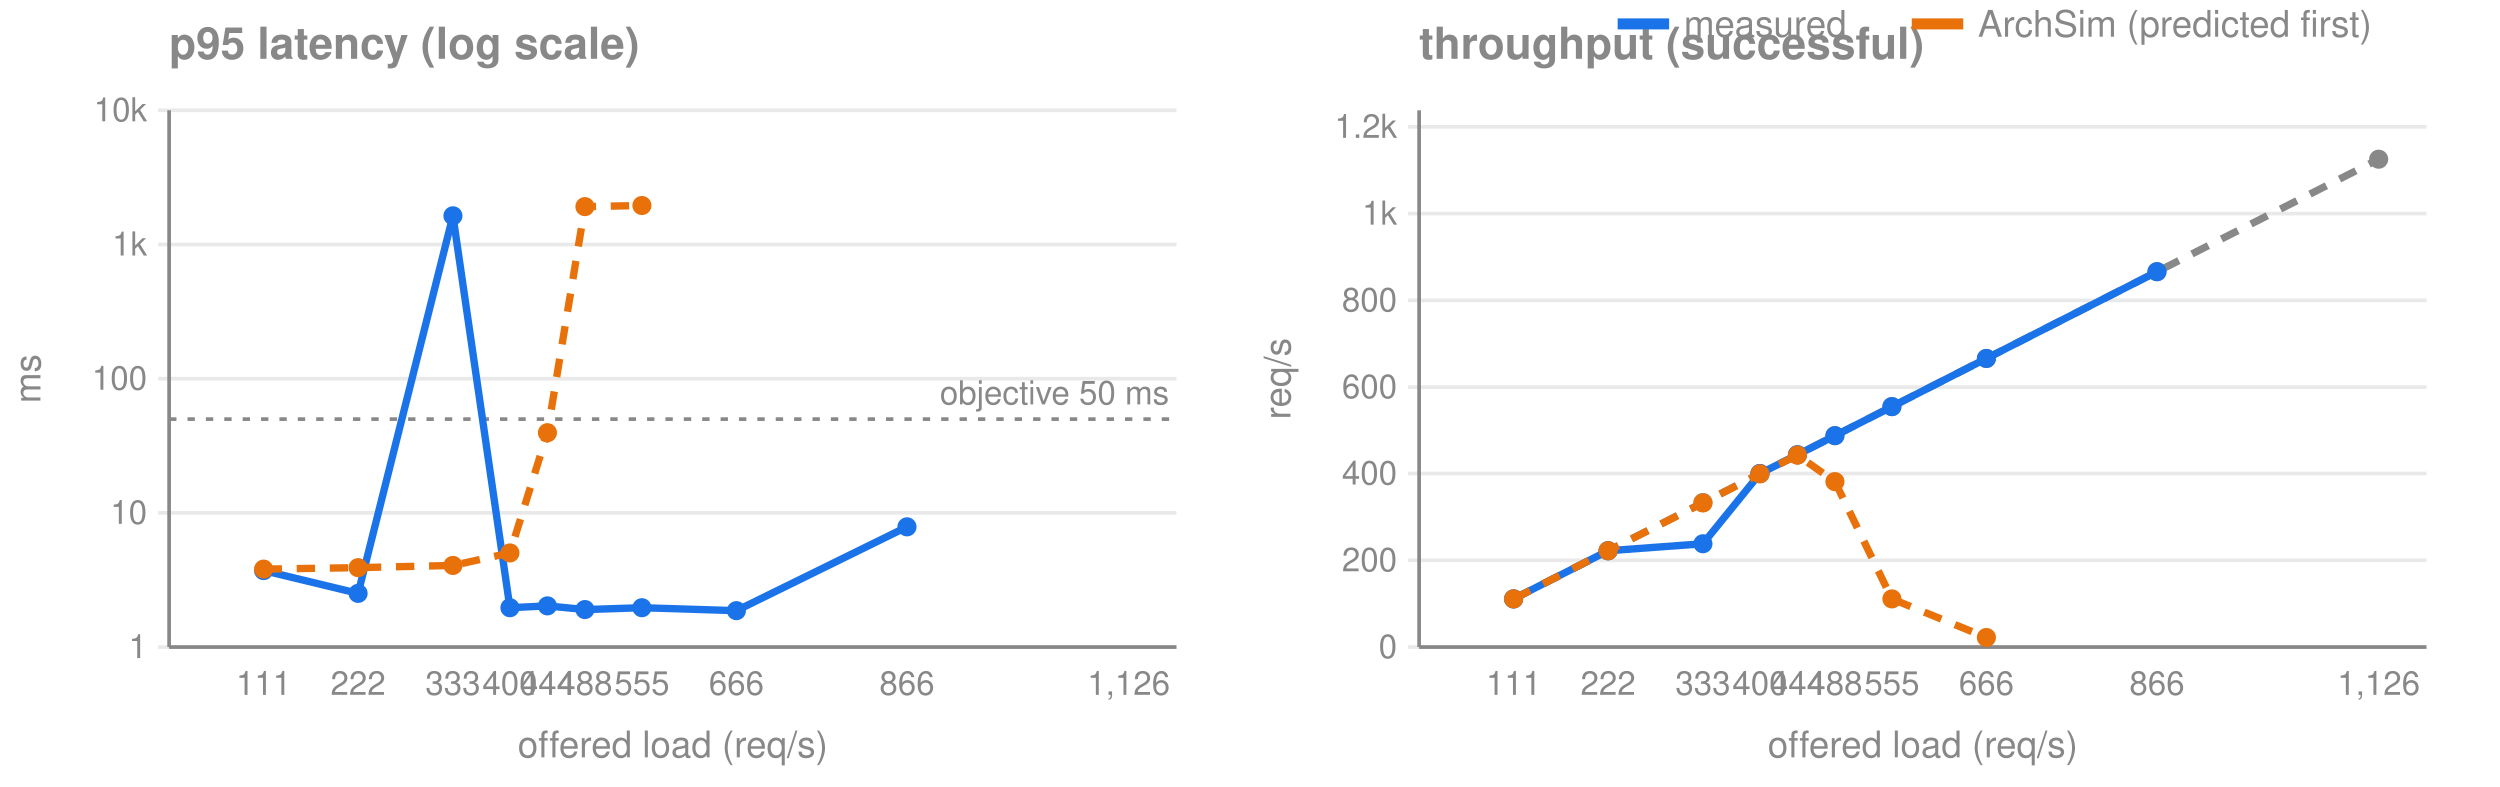
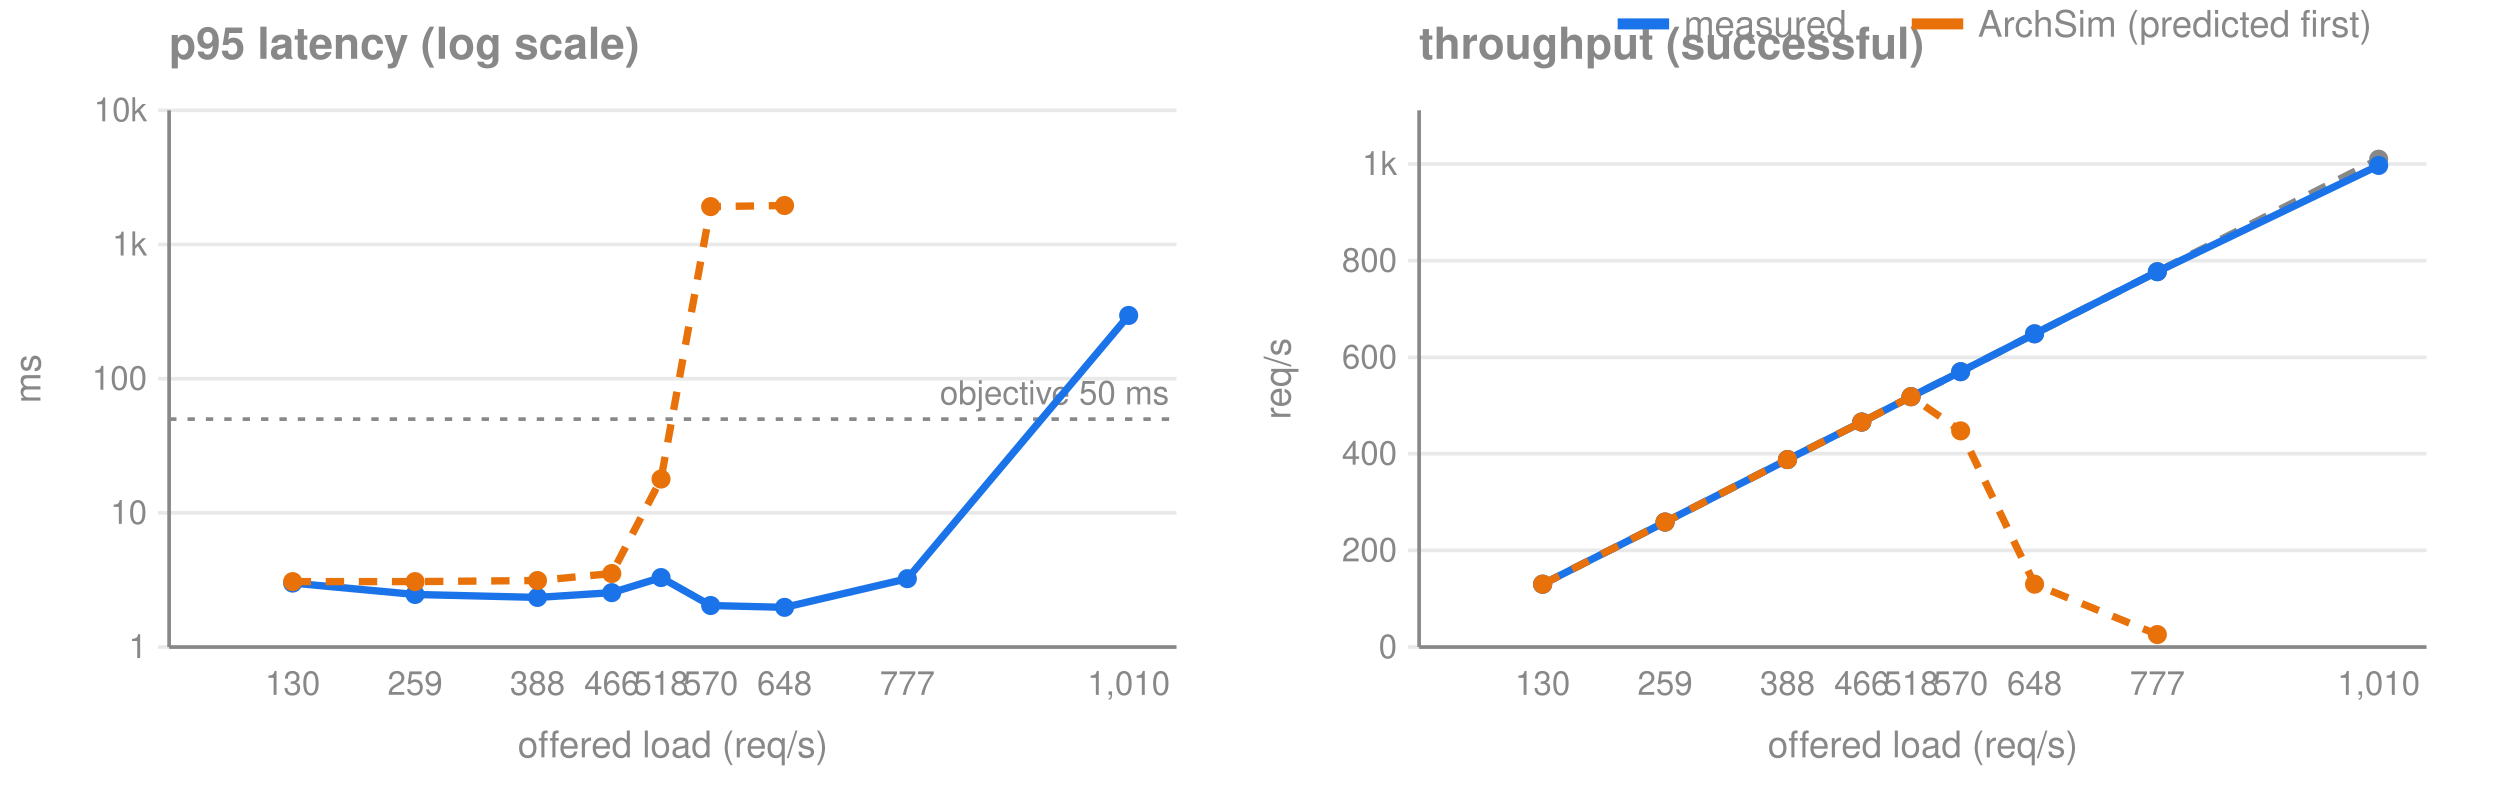
<svg xmlns="http://www.w3.org/2000/svg" viewBox="0 0 680 214" width="680" height="214" font-family="-apple-system, Segoe UI, Helvetica, Arial, sans-serif">
  <text x="46.0" y="16" font-size="12" font-weight="600" fill="#888888">p95 latency (log scale)</text>
  <line x1="46.0" y1="176.0" x2="320.0" y2="176.0" stroke="#888888" stroke-width="1" />
  <line x1="46.0" y1="30.0" x2="46.0" y2="176.0" stroke="#888888" stroke-width="1" />
  <line x1="43.0" y1="176.0" x2="320.0" y2="176.0" stroke="#888888" stroke-opacity="0.18" />
  <text x="40.0" y="179.0" font-size="9" text-anchor="end" fill="#888888">1</text>
  <line x1="43.0" y1="139.5" x2="320.0" y2="139.5" stroke="#888888" stroke-opacity="0.18" />
  <text x="40.0" y="142.5" font-size="9" text-anchor="end" fill="#888888">10</text>
  <line x1="43.0" y1="103.0" x2="320.0" y2="103.0" stroke="#888888" stroke-opacity="0.18" />
  <text x="40.0" y="106.0" font-size="9" text-anchor="end" fill="#888888">100</text>
  <line x1="43.0" y1="66.5" x2="320.0" y2="66.5" stroke="#888888" stroke-opacity="0.18" />
  <text x="40.0" y="69.5" font-size="9" text-anchor="end" fill="#888888">1k</text>
  <line x1="43.0" y1="30.0" x2="320.0" y2="30.0" stroke="#888888" stroke-opacity="0.18" />
  <text x="40.0" y="33.0" font-size="9" text-anchor="end" fill="#888888">10k</text>
-   <text x="71.7" y="189.0" font-size="9" text-anchor="middle" fill="#888888">111</text>
-   <text x="97.4" y="189.0" font-size="9" text-anchor="middle" fill="#888888">222</text>
-   <text x="123.2" y="189.0" font-size="9" text-anchor="middle" fill="#888888">333</text>
-   <text x="138.7" y="189.0" font-size="9" text-anchor="middle" fill="#888888">400</text>
-   <text x="148.9" y="189.0" font-size="9" text-anchor="middle" fill="#888888">444</text>
-   <text x="159.1" y="189.0" font-size="9" text-anchor="middle" fill="#888888">488</text>
-   <text x="174.6" y="189.0" font-size="9" text-anchor="middle" fill="#888888">555</text>
-   <text x="200.3" y="189.0" font-size="9" text-anchor="middle" fill="#888888">666</text>
-   <text x="246.7" y="189.0" font-size="9" text-anchor="middle" fill="#888888">866</text>
-   <text x="307.0" y="189.0" font-size="9" text-anchor="middle" fill="#888888">1,126</text>
+   <text x="79.6" y="189.0" font-size="9" text-anchor="middle" fill="#888888">130</text>
+   <text x="112.9" y="189.0" font-size="9" text-anchor="middle" fill="#888888">259</text>
+   <text x="146.2" y="189.0" font-size="9" text-anchor="middle" fill="#888888">388</text>
+   <text x="166.4" y="189.0" font-size="9" text-anchor="middle" fill="#888888">466</text>
+   <text x="179.8" y="189.0" font-size="9" text-anchor="middle" fill="#888888">518</text>
+   <text x="193.3" y="189.0" font-size="9" text-anchor="middle" fill="#888888">570</text>
+   <text x="213.4" y="189.0" font-size="9" text-anchor="middle" fill="#888888">648</text>
+   <text x="246.8" y="189.0" font-size="9" text-anchor="middle" fill="#888888">777</text>
+   <text x="307.0" y="189.0" font-size="9" text-anchor="middle" fill="#888888">1,010</text>
  <text x="183.0" y="206.0" font-size="10" text-anchor="middle" fill="#888888">offered load (req/s)</text>
  <text x="11" y="103.0" font-size="10" text-anchor="middle" fill="#888888" transform="rotate(-90 11 103.0)">ms</text>
  <line x1="46.0" y1="114.0" x2="320.0" y2="114.0" stroke="#888888" stroke-dasharray="2 3" />
  <text x="318.0" y="110.0" font-size="9" text-anchor="end" fill="#888888">objective 50 ms</text>
-   <polyline points="71.7,155.2 97.4,161.4 123.2,58.7 138.7,165.3 148.9,164.8 159.1,165.8 174.6,165.3 200.3,166.1 246.7,143.3" fill="none" stroke="#1a73e8" stroke-width="2" />
-   <circle cx="71.7" cy="155.2" r="2.6" fill="#1a73e8" />
-   <circle cx="97.4" cy="161.4" r="2.6" fill="#1a73e8" />
-   <circle cx="123.2" cy="58.7" r="2.6" fill="#1a73e8" />
-   <circle cx="138.7" cy="165.3" r="2.6" fill="#1a73e8" />
-   <circle cx="148.9" cy="164.8" r="2.6" fill="#1a73e8" />
-   <circle cx="159.1" cy="165.8" r="2.6" fill="#1a73e8" />
-   <circle cx="174.6" cy="165.3" r="2.6" fill="#1a73e8" />
-   <circle cx="200.3" cy="166.1" r="2.6" fill="#1a73e8" />
-   <circle cx="246.7" cy="143.3" r="2.6" fill="#1a73e8" />
-   <polyline points="71.7,154.8 97.4,154.4 123.2,153.8 138.7,150.4 148.9,117.7 159.1,56.2 174.6,55.9" fill="none" stroke="#e8710a" stroke-width="2" stroke-dasharray="5 4" />
-   <circle cx="71.7" cy="154.8" r="2.6" fill="#e8710a" />
-   <circle cx="97.4" cy="154.4" r="2.6" fill="#e8710a" />
-   <circle cx="123.2" cy="153.8" r="2.6" fill="#e8710a" />
-   <circle cx="138.7" cy="150.4" r="2.6" fill="#e8710a" />
-   <circle cx="148.9" cy="117.7" r="2.6" fill="#e8710a" />
-   <circle cx="159.1" cy="56.2" r="2.6" fill="#e8710a" />
-   <circle cx="174.6" cy="55.9" r="2.6" fill="#e8710a" />
+   <polyline points="79.6,158.6 112.9,161.7 146.2,162.5 166.4,161.2 179.8,157.1 193.3,164.7 213.4,165.2 246.8,157.4 307.0,85.8" fill="none" stroke="#1a73e8" stroke-width="2" />
+   <circle cx="79.6" cy="158.6" r="2.6" fill="#1a73e8" />
+   <circle cx="112.9" cy="161.7" r="2.6" fill="#1a73e8" />
+   <circle cx="146.2" cy="162.5" r="2.6" fill="#1a73e8" />
+   <circle cx="166.4" cy="161.2" r="2.6" fill="#1a73e8" />
+   <circle cx="179.8" cy="157.1" r="2.6" fill="#1a73e8" />
+   <circle cx="193.3" cy="164.7" r="2.6" fill="#1a73e8" />
+   <circle cx="213.4" cy="165.2" r="2.6" fill="#1a73e8" />
+   <circle cx="246.8" cy="157.4" r="2.6" fill="#1a73e8" />
+   <circle cx="307.0" cy="85.8" r="2.6" fill="#1a73e8" />
+   <polyline points="79.6,158.2 112.9,158.2 146.2,157.9 166.4,156.0 179.8,130.3 193.3,56.2 213.4,55.9" fill="none" stroke="#e8710a" stroke-width="2" stroke-dasharray="5 4" />
+   <circle cx="79.6" cy="158.2" r="2.6" fill="#e8710a" />
+   <circle cx="112.9" cy="158.2" r="2.6" fill="#e8710a" />
+   <circle cx="146.2" cy="157.9" r="2.6" fill="#e8710a" />
+   <circle cx="166.4" cy="156.0" r="2.6" fill="#e8710a" />
+   <circle cx="179.8" cy="130.3" r="2.6" fill="#e8710a" />
+   <circle cx="193.3" cy="56.2" r="2.6" fill="#e8710a" />
+   <circle cx="213.4" cy="55.9" r="2.6" fill="#e8710a" />
  <text x="386.0" y="16" font-size="12" font-weight="600" fill="#888888">throughput (successful)</text>
  <line x1="386.0" y1="176.0" x2="660.0" y2="176.0" stroke="#888888" stroke-width="1" />
  <line x1="386.0" y1="30.0" x2="386.0" y2="176.0" stroke="#888888" stroke-width="1" />
  <line x1="383.0" y1="176.0" x2="660.0" y2="176.0" stroke="#888888" stroke-opacity="0.18" />
  <text x="380.0" y="179.0" font-size="9" text-anchor="end" fill="#888888">0</text>
-   <line x1="383.0" y1="152.4" x2="660.0" y2="152.4" stroke="#888888" stroke-opacity="0.18" />
-   <text x="380.0" y="155.4" font-size="9" text-anchor="end" fill="#888888">200</text>
-   <line x1="383.0" y1="128.8" x2="660.0" y2="128.8" stroke="#888888" stroke-opacity="0.18" />
-   <text x="380.0" y="131.8" font-size="9" text-anchor="end" fill="#888888">400</text>
-   <line x1="383.0" y1="105.3" x2="660.0" y2="105.3" stroke="#888888" stroke-opacity="0.18" />
-   <text x="380.0" y="108.3" font-size="9" text-anchor="end" fill="#888888">600</text>
-   <line x1="383.0" y1="81.7" x2="660.0" y2="81.7" stroke="#888888" stroke-opacity="0.18" />
-   <text x="380.0" y="84.7" font-size="9" text-anchor="end" fill="#888888">800</text>
-   <line x1="383.0" y1="58.1" x2="660.0" y2="58.1" stroke="#888888" stroke-opacity="0.18" />
-   <text x="380.0" y="61.1" font-size="9" text-anchor="end" fill="#888888">1k</text>
-   <line x1="383.0" y1="34.5" x2="660.0" y2="34.5" stroke="#888888" stroke-opacity="0.18" />
-   <text x="380.0" y="37.5" font-size="9" text-anchor="end" fill="#888888">1.2k</text>
-   <text x="411.7" y="189.0" font-size="9" text-anchor="middle" fill="#888888">111</text>
-   <text x="437.4" y="189.0" font-size="9" text-anchor="middle" fill="#888888">222</text>
-   <text x="463.2" y="189.0" font-size="9" text-anchor="middle" fill="#888888">333</text>
-   <text x="478.7" y="189.0" font-size="9" text-anchor="middle" fill="#888888">400</text>
-   <text x="488.9" y="189.0" font-size="9" text-anchor="middle" fill="#888888">444</text>
-   <text x="499.1" y="189.0" font-size="9" text-anchor="middle" fill="#888888">488</text>
-   <text x="514.6" y="189.0" font-size="9" text-anchor="middle" fill="#888888">555</text>
-   <text x="540.3" y="189.0" font-size="9" text-anchor="middle" fill="#888888">666</text>
-   <text x="586.7" y="189.0" font-size="9" text-anchor="middle" fill="#888888">866</text>
-   <text x="647.0" y="189.0" font-size="9" text-anchor="middle" fill="#888888">1,126</text>
+   <line x1="383.0" y1="149.7" x2="660.0" y2="149.7" stroke="#888888" stroke-opacity="0.18" />
+   <text x="380.0" y="152.7" font-size="9" text-anchor="end" fill="#888888">200</text>
+   <line x1="383.0" y1="123.4" x2="660.0" y2="123.4" stroke="#888888" stroke-opacity="0.18" />
+   <text x="380.0" y="126.4" font-size="9" text-anchor="end" fill="#888888">400</text>
+   <line x1="383.0" y1="97.2" x2="660.0" y2="97.2" stroke="#888888" stroke-opacity="0.18" />
+   <text x="380.0" y="100.2" font-size="9" text-anchor="end" fill="#888888">600</text>
+   <line x1="383.0" y1="70.9" x2="660.0" y2="70.9" stroke="#888888" stroke-opacity="0.18" />
+   <text x="380.0" y="73.9" font-size="9" text-anchor="end" fill="#888888">800</text>
+   <line x1="383.0" y1="44.6" x2="660.0" y2="44.6" stroke="#888888" stroke-opacity="0.18" />
+   <text x="380.0" y="47.6" font-size="9" text-anchor="end" fill="#888888">1k</text>
+   <text x="419.6" y="189.0" font-size="9" text-anchor="middle" fill="#888888">130</text>
+   <text x="452.9" y="189.0" font-size="9" text-anchor="middle" fill="#888888">259</text>
+   <text x="486.2" y="189.0" font-size="9" text-anchor="middle" fill="#888888">388</text>
+   <text x="506.4" y="189.0" font-size="9" text-anchor="middle" fill="#888888">466</text>
+   <text x="519.8" y="189.0" font-size="9" text-anchor="middle" fill="#888888">518</text>
+   <text x="533.3" y="189.0" font-size="9" text-anchor="middle" fill="#888888">570</text>
+   <text x="553.4" y="189.0" font-size="9" text-anchor="middle" fill="#888888">648</text>
+   <text x="586.8" y="189.0" font-size="9" text-anchor="middle" fill="#888888">777</text>
+   <text x="647.0" y="189.0" font-size="9" text-anchor="middle" fill="#888888">1,010</text>
  <text x="523.0" y="206.0" font-size="10" text-anchor="middle" fill="#888888">offered load (req/s)</text>
  <text x="351" y="103.0" font-size="10" text-anchor="middle" fill="#888888" transform="rotate(-90 351 103.0)">req/s</text>
-   <polyline points="411.7,162.9 437.4,149.8 463.2,136.7 478.7,128.8 488.9,123.7 499.1,118.5 514.6,110.6 540.3,97.5 586.7,73.9 647.0,43.3" fill="none" stroke="#888888" stroke-width="2" stroke-dasharray="5 4" />
-   <circle cx="411.7" cy="162.9" r="2.6" fill="#888888" />
-   <circle cx="437.4" cy="149.8" r="2.6" fill="#888888" />
-   <circle cx="463.2" cy="136.7" r="2.6" fill="#888888" />
-   <circle cx="478.7" cy="128.8" r="2.6" fill="#888888" />
-   <circle cx="488.9" cy="123.7" r="2.6" fill="#888888" />
-   <circle cx="499.1" cy="118.5" r="2.6" fill="#888888" />
-   <circle cx="514.6" cy="110.6" r="2.6" fill="#888888" />
-   <circle cx="540.3" cy="97.5" r="2.6" fill="#888888" />
-   <circle cx="586.7" cy="73.9" r="2.6" fill="#888888" />
+   <polyline points="419.6,158.9 452.9,142.0 486.2,125.0 506.4,114.8 519.8,107.9 533.3,101.1 553.4,90.8 586.8,73.9 647.0,43.3" fill="none" stroke="#888888" stroke-width="2" stroke-dasharray="5 4" />
+   <circle cx="419.6" cy="158.9" r="2.6" fill="#888888" />
+   <circle cx="452.9" cy="142.0" r="2.6" fill="#888888" />
+   <circle cx="486.2" cy="125.0" r="2.6" fill="#888888" />
+   <circle cx="506.4" cy="114.8" r="2.6" fill="#888888" />
+   <circle cx="519.8" cy="107.9" r="2.6" fill="#888888" />
+   <circle cx="533.3" cy="101.1" r="2.6" fill="#888888" />
+   <circle cx="553.4" cy="90.8" r="2.6" fill="#888888" />
+   <circle cx="586.8" cy="73.9" r="2.6" fill="#888888" />
  <circle cx="647.0" cy="43.3" r="2.6" fill="#888888" />
-   <polyline points="411.7,162.9 437.4,149.8 463.2,147.9 478.7,128.8 488.9,123.7 499.1,118.5 514.6,110.6 540.3,97.5 586.7,73.9" fill="none" stroke="#1a73e8" stroke-width="2" />
-   <circle cx="411.7" cy="162.9" r="2.6" fill="#1a73e8" />
-   <circle cx="437.4" cy="149.8" r="2.6" fill="#1a73e8" />
-   <circle cx="463.2" cy="147.9" r="2.6" fill="#1a73e8" />
-   <circle cx="478.7" cy="128.8" r="2.6" fill="#1a73e8" />
-   <circle cx="488.9" cy="123.7" r="2.6" fill="#1a73e8" />
-   <circle cx="499.1" cy="118.5" r="2.6" fill="#1a73e8" />
-   <circle cx="514.6" cy="110.6" r="2.6" fill="#1a73e8" />
-   <circle cx="540.3" cy="97.5" r="2.6" fill="#1a73e8" />
-   <circle cx="586.7" cy="73.9" r="2.6" fill="#1a73e8" />
-   <polyline points="411.7,162.9 437.4,149.8 463.2,136.8 478.7,128.9 488.9,123.8 499.1,131.0 514.6,162.9 540.3,173.4" fill="none" stroke="#e8710a" stroke-width="2" stroke-dasharray="5 4" />
-   <circle cx="411.7" cy="162.9" r="2.6" fill="#e8710a" />
-   <circle cx="437.4" cy="149.8" r="2.6" fill="#e8710a" />
-   <circle cx="463.2" cy="136.8" r="2.6" fill="#e8710a" />
-   <circle cx="478.7" cy="128.9" r="2.6" fill="#e8710a" />
-   <circle cx="488.9" cy="123.8" r="2.6" fill="#e8710a" />
-   <circle cx="499.1" cy="131.0" r="2.6" fill="#e8710a" />
-   <circle cx="514.6" cy="162.9" r="2.6" fill="#e8710a" />
-   <circle cx="540.3" cy="173.4" r="2.6" fill="#e8710a" />
+   <polyline points="419.6,158.9 452.9,142.0 486.2,125.0 506.4,114.8 519.8,107.9 533.3,101.1 553.4,90.8 586.8,73.9 647.0,45.0" fill="none" stroke="#1a73e8" stroke-width="2" />
+   <circle cx="419.6" cy="158.9" r="2.6" fill="#1a73e8" />
+   <circle cx="452.9" cy="142.0" r="2.6" fill="#1a73e8" />
+   <circle cx="486.2" cy="125.0" r="2.6" fill="#1a73e8" />
+   <circle cx="506.4" cy="114.8" r="2.6" fill="#1a73e8" />
+   <circle cx="519.8" cy="107.9" r="2.6" fill="#1a73e8" />
+   <circle cx="533.3" cy="101.1" r="2.6" fill="#1a73e8" />
+   <circle cx="553.4" cy="90.8" r="2.6" fill="#1a73e8" />
+   <circle cx="586.8" cy="73.9" r="2.6" fill="#1a73e8" />
+   <circle cx="647.0" cy="45.0" r="2.6" fill="#1a73e8" />
+   <polyline points="419.6,158.9 452.9,142.0 486.2,125.0 506.4,114.8 519.8,107.9 533.3,117.2 553.4,158.9 586.8,172.6" fill="none" stroke="#e8710a" stroke-width="2" stroke-dasharray="5 4" />
+   <circle cx="419.6" cy="158.9" r="2.6" fill="#e8710a" />
+   <circle cx="452.9" cy="142.0" r="2.6" fill="#e8710a" />
+   <circle cx="486.2" cy="125.0" r="2.6" fill="#e8710a" />
+   <circle cx="506.4" cy="114.8" r="2.6" fill="#e8710a" />
+   <circle cx="519.8" cy="107.9" r="2.6" fill="#e8710a" />
+   <circle cx="533.3" cy="117.2" r="2.6" fill="#e8710a" />
+   <circle cx="553.4" cy="158.9" r="2.6" fill="#e8710a" />
+   <circle cx="586.8" cy="172.6" r="2.6" fill="#e8710a" />
  <rect x="440" y="5" width="14" height="3" fill="#1a73e8" />
  <text x="458" y="10" font-size="10" fill="#888888">measured</text>
  <rect x="520" y="5" width="14" height="3" fill="#e8710a" />
  <text x="538" y="10" font-size="10" fill="#888888">ArchSim (predicted first)</text>
</svg>
